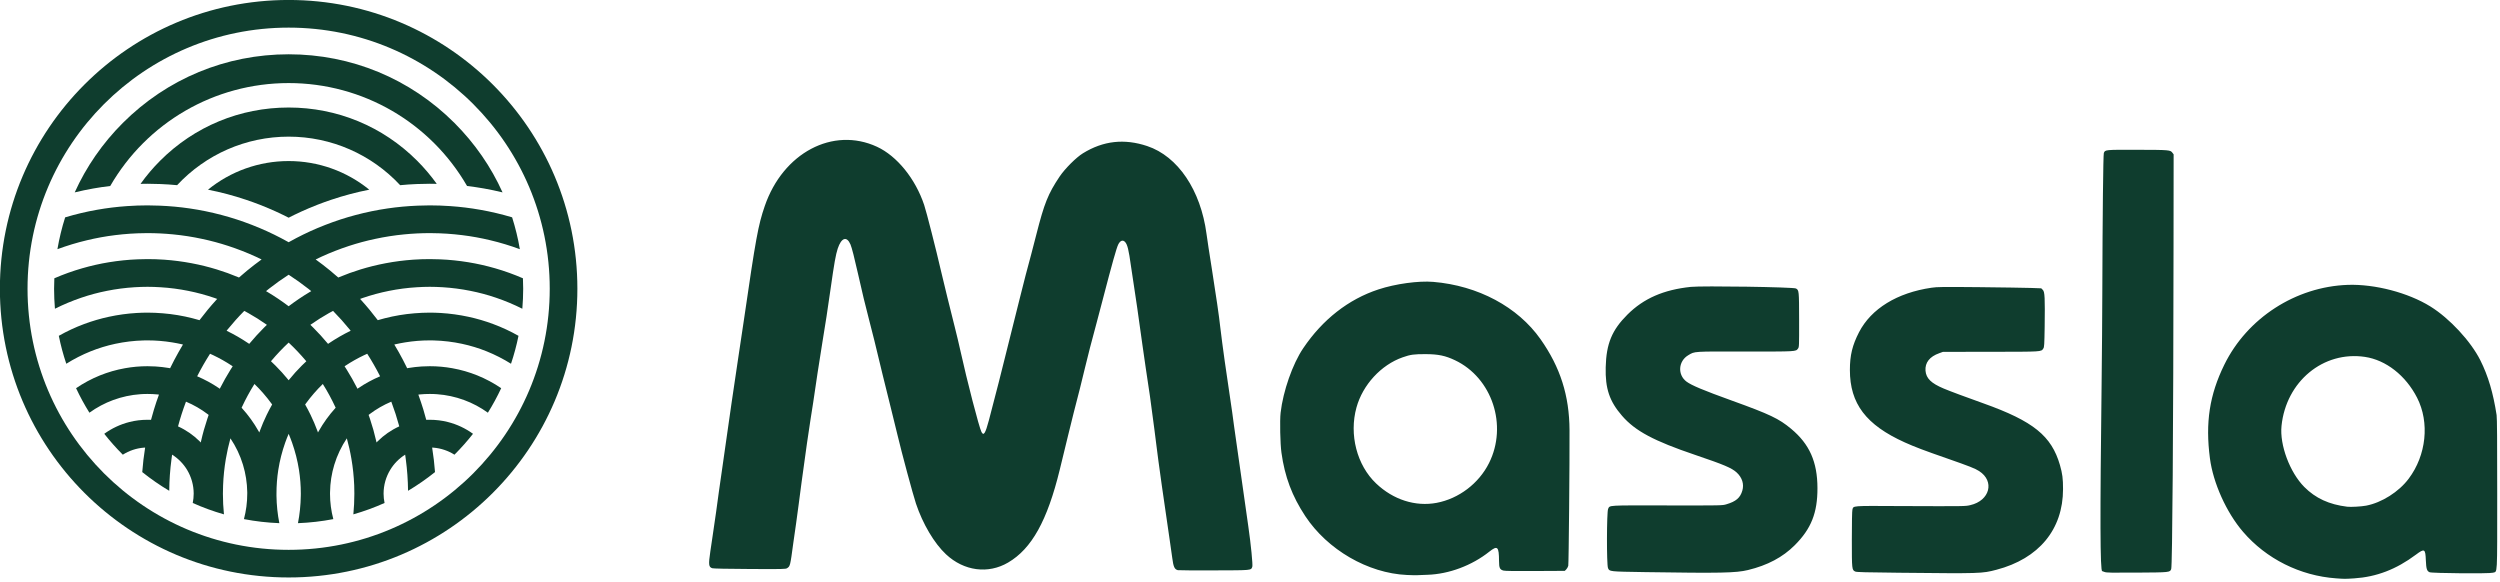
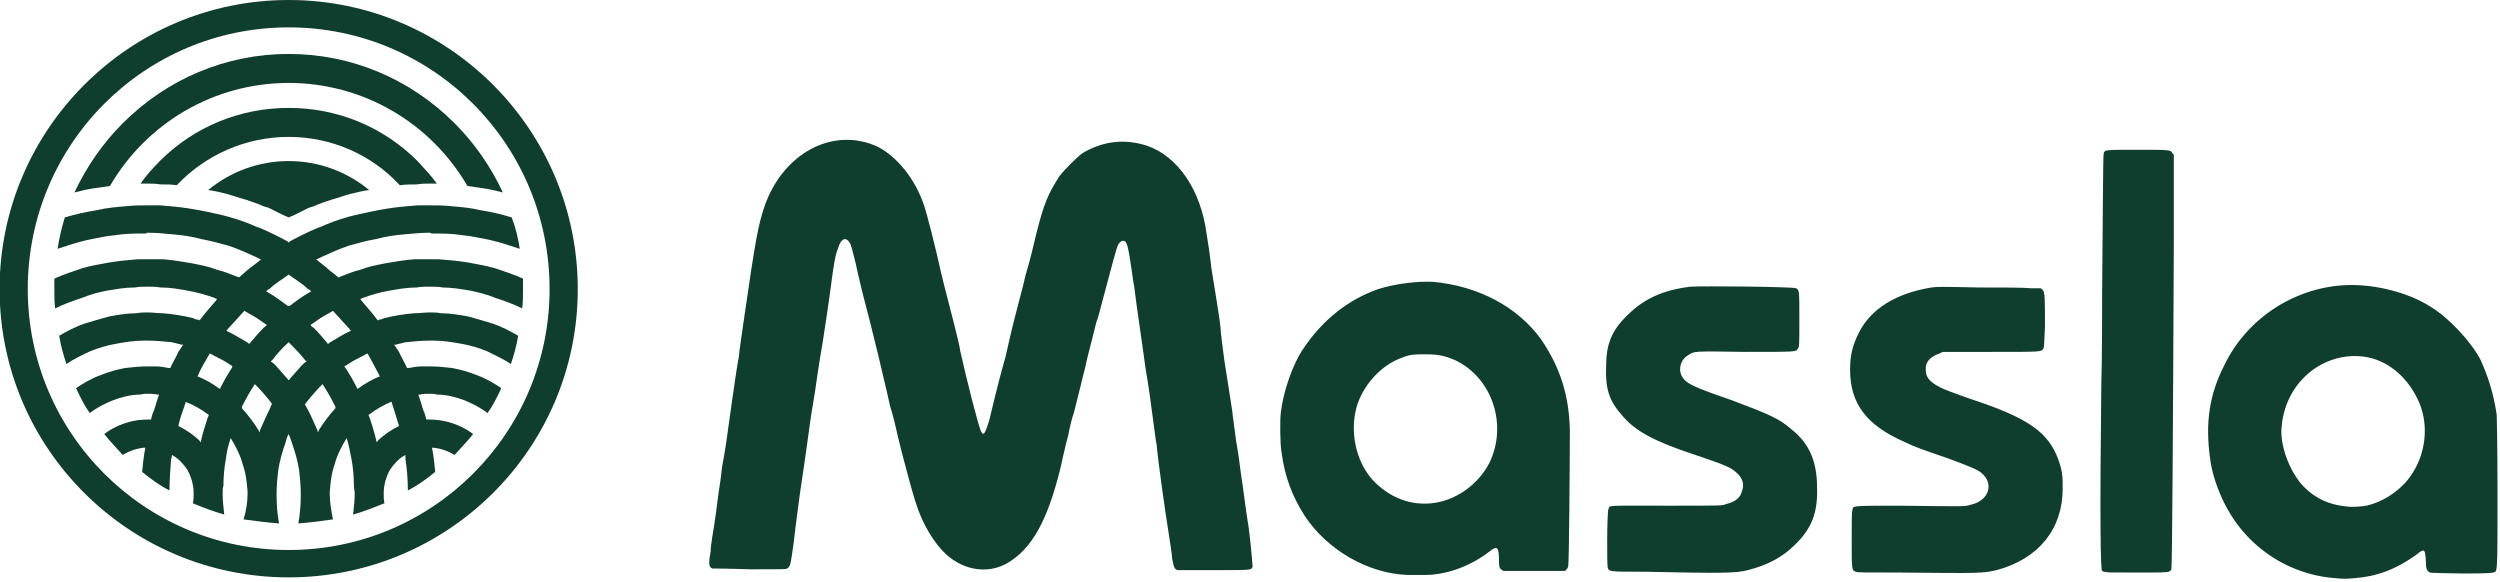
<svg xmlns="http://www.w3.org/2000/svg" viewBox="150.960 408.000 310.440 72.240" width="1242" height="289">
-   <path fill-rule="nonzero" fill="#0F3D2E" d="M 164.641 431.098 C 169.18 423.238 177.559 418.316 186.797 418.316 C 196.031 418.316 204.41 423.238 208.953 431.098 C 209.66 431.18 210.363 431.285 211.055 431.406 C 211.82 431.543 212.59 431.703 213.359 431.891 C 211.93 428.723 209.922 425.805 207.391 423.273 C 201.891 417.77 194.574 414.742 186.797 414.742 C 179.016 414.742 171.703 417.77 166.199 423.273 C 163.668 425.805 161.66 428.723 160.23 431.891 C 161 431.703 161.77 431.543 162.539 431.406 C 163.23 431.285 163.93 431.18 164.641 431.098 " />
-   <path fill-rule="nonzero" fill="#0F3D2E" d="M 170.883 430.855 C 171.574 430.883 172.262 430.93 172.945 430.996 C 176.504 427.176 181.484 424.969 186.797 424.969 C 192.105 424.969 197.086 427.176 200.645 430.996 C 201.328 430.93 202.02 430.883 202.707 430.855 C 203.289 430.832 203.816 430.82 204.32 430.82 C 204.605 430.82 204.895 430.824 205.188 430.832 C 204.457 429.812 203.645 428.852 202.75 427.957 C 198.488 423.695 192.824 421.352 186.797 421.352 C 180.77 421.352 175.102 423.695 170.84 427.957 C 169.945 428.852 169.133 429.812 168.406 430.832 C 168.695 430.824 168.984 430.82 169.273 430.82 C 169.773 430.82 170.301 430.832 170.883 430.855 " />
-   <path fill-rule="nonzero" fill="#0F3D2E" d="M 176.781 431.555 C 177.578 431.711 178.371 431.895 179.156 432.102 C 179.949 432.312 180.738 432.551 181.516 432.812 C 182.086 433.004 182.648 433.207 183.207 433.422 C 183.594 433.574 183.938 433.715 184.254 433.848 C 184.867 434.105 185.477 434.383 186.086 434.68 C 186.324 434.797 186.559 434.914 186.797 435.035 C 187.031 434.914 187.27 434.797 187.504 434.68 C 188.113 434.387 188.723 434.105 189.336 433.848 C 189.652 433.715 189.996 433.574 190.387 433.422 C 190.941 433.207 191.504 433.004 192.074 432.812 C 192.855 432.551 193.641 432.312 194.434 432.102 C 195.219 431.895 196.012 431.711 196.809 431.555 C 194 429.27 190.484 428 186.797 428 C 183.109 428 179.59 429.27 176.781 431.555 " />
-   <path fill-rule="nonzero" fill="#0F3D2E" d="M 200.516 460.883 C 200.52 460.902 200.523 460.926 200.531 460.949 C 199.527 461.406 198.617 462.039 197.844 462.809 C 197.797 462.855 197.754 462.902 197.707 462.949 C 197.699 462.902 197.688 462.855 197.68 462.809 C 197.465 461.859 197.203 460.926 196.895 460.008 C 196.84 459.848 196.785 459.688 196.727 459.527 C 196.77 459.496 196.812 459.461 196.855 459.426 C 197.676 458.805 198.582 458.285 199.543 457.879 C 199.551 457.906 199.562 457.93 199.57 457.953 C 199.93 458.91 200.246 459.887 200.516 460.883 M 195.34 456.277 C 195.328 456.25 195.312 456.219 195.301 456.191 C 194.91 455.418 194.48 454.66 194.02 453.922 C 193.93 453.777 193.836 453.633 193.742 453.488 C 193.781 453.461 193.82 453.438 193.855 453.41 C 194.594 452.922 195.371 452.484 196.176 452.102 C 196.301 452.043 196.43 451.984 196.555 451.93 C 197.121 452.816 197.645 453.73 198.125 454.672 C 198.133 454.691 198.145 454.711 198.152 454.73 C 197.207 455.133 196.305 455.621 195.465 456.191 C 195.422 456.219 195.383 456.25 195.34 456.277 M 192.582 458.695 C 191.801 459.559 191.117 460.508 190.539 461.527 C 190.504 461.586 190.469 461.648 190.438 461.707 C 190.418 461.648 190.395 461.586 190.375 461.527 C 190.121 460.84 189.836 460.168 189.516 459.512 C 189.309 459.078 189.082 458.652 188.844 458.234 C 188.875 458.191 188.906 458.148 188.938 458.105 C 189.57 457.238 190.273 456.43 191.039 455.684 C 191.609 456.59 192.125 457.539 192.582 458.52 C 192.594 458.551 192.609 458.582 192.625 458.613 C 192.629 458.621 192.633 458.629 192.637 458.637 C 192.617 458.656 192.602 458.676 192.582 458.695 M 186.879 455.121 C 186.852 455.156 186.824 455.188 186.797 455.223 C 186.77 455.188 186.742 455.156 186.715 455.121 C 186.23 454.527 185.715 453.957 185.168 453.41 C 184.98 453.223 184.793 453.043 184.602 452.863 C 184.609 452.852 184.617 452.84 184.629 452.828 C 184.645 452.812 184.656 452.797 184.672 452.777 C 185.336 451.992 186.043 451.246 186.797 450.543 C 187.547 451.246 188.254 451.992 188.918 452.777 C 188.934 452.797 188.949 452.812 188.961 452.828 C 188.973 452.84 188.98 452.852 188.992 452.863 C 188.801 453.043 188.609 453.223 188.422 453.41 C 187.875 453.957 187.359 454.527 186.879 455.121 M 184.074 459.512 C 183.754 460.168 183.469 460.84 183.215 461.527 C 183.195 461.586 183.176 461.648 183.152 461.707 C 183.121 461.648 183.086 461.586 183.051 461.527 C 182.477 460.508 181.789 459.559 181.008 458.695 C 180.992 458.676 180.973 458.656 180.953 458.637 C 180.957 458.629 180.961 458.621 180.965 458.613 C 180.98 458.582 180.996 458.551 181.008 458.52 C 181.465 457.539 181.98 456.59 182.551 455.684 C 183.32 456.43 184.023 457.238 184.656 458.105 C 184.688 458.148 184.715 458.191 184.746 458.234 C 184.508 458.652 184.285 459.078 184.074 459.512 M 179.57 453.922 C 179.109 454.66 178.684 455.418 178.289 456.191 C 178.277 456.219 178.266 456.25 178.25 456.277 C 178.207 456.25 178.168 456.219 178.125 456.191 C 177.285 455.621 176.383 455.133 175.438 454.73 C 175.445 454.711 175.457 454.691 175.465 454.672 C 175.945 453.73 176.469 452.816 177.035 451.93 C 177.164 451.984 177.289 452.043 177.414 452.102 C 178.219 452.484 178.996 452.922 179.734 453.41 C 179.773 453.438 179.812 453.461 179.848 453.488 C 179.754 453.633 179.66 453.777 179.57 453.922 M 176.699 460.008 C 176.391 460.926 176.125 461.859 175.914 462.809 C 175.902 462.855 175.895 462.902 175.883 462.949 C 175.836 462.902 175.793 462.855 175.75 462.809 C 174.977 462.039 174.066 461.406 173.059 460.949 C 173.066 460.926 173.07 460.902 173.078 460.883 C 173.344 459.887 173.66 458.91 174.02 457.953 C 174.027 457.93 174.039 457.906 174.047 457.879 C 175.012 458.285 175.914 458.805 176.734 459.426 C 176.777 459.461 176.82 459.496 176.863 459.527 C 176.809 459.688 176.75 459.848 176.699 460.008 M 179.137 449.016 C 179.156 448.992 179.172 448.965 179.191 448.945 C 179.852 448.133 180.551 447.352 181.285 446.609 C 181.457 446.699 181.633 446.793 181.805 446.891 C 182.562 447.316 183.293 447.777 184 448.273 C 184.031 448.297 184.062 448.32 184.094 448.34 C 183.969 448.461 183.844 448.582 183.719 448.707 C 183.719 448.707 183.719 448.711 183.715 448.711 C 183.098 449.328 182.516 449.969 181.961 450.633 C 181.941 450.656 181.922 450.68 181.902 450.703 C 181.867 450.68 181.832 450.656 181.797 450.633 C 180.941 450.055 180.047 449.539 179.125 449.09 C 179.113 449.086 179.102 449.078 179.09 449.074 C 179.105 449.051 179.121 449.035 179.137 449.016 M 184.059 444.098 C 184.156 444.02 184.254 443.938 184.352 443.859 C 185.141 443.242 185.953 442.66 186.797 442.117 C 187.637 442.66 188.453 443.242 189.238 443.859 C 189.336 443.938 189.434 444.02 189.535 444.098 C 189.559 444.117 189.578 444.137 189.602 444.156 C 189.527 444.199 189.453 444.242 189.379 444.285 C 188.52 444.801 187.684 445.363 186.879 445.969 C 186.852 445.988 186.824 446.012 186.797 446.031 C 186.77 446.012 186.742 445.988 186.715 445.969 C 185.906 445.363 185.07 444.801 184.211 444.285 C 184.141 444.242 184.062 444.199 183.988 444.156 C 184.012 444.137 184.035 444.117 184.059 444.098 M 191.785 446.891 C 191.957 446.793 192.133 446.699 192.309 446.609 C 193.039 447.352 193.738 448.133 194.398 448.945 C 194.418 448.965 194.438 448.992 194.453 449.016 C 194.469 449.035 194.484 449.051 194.5 449.074 C 194.488 449.078 194.477 449.086 194.465 449.09 C 193.543 449.539 192.652 450.055 191.793 450.633 C 191.758 450.656 191.727 450.68 191.691 450.703 C 191.668 450.68 191.648 450.656 191.629 450.633 C 191.074 449.969 190.492 449.328 189.875 448.711 C 189.875 448.711 189.871 448.707 189.871 448.707 C 189.746 448.582 189.621 448.461 189.496 448.34 C 189.527 448.32 189.559 448.297 189.59 448.273 C 190.297 447.777 191.031 447.316 191.785 446.891 M 209.102 447.336 C 207.984 447.094 206.844 446.938 205.688 446.867 C 205.234 446.84 204.777 446.824 204.32 446.824 C 203.684 446.824 203.051 446.855 202.426 446.906 C 201.168 447.008 199.934 447.215 198.73 447.523 C 198.484 447.586 198.242 447.652 198 447.723 C 197.957 447.734 197.914 447.75 197.867 447.762 C 197.859 447.75 197.848 447.734 197.836 447.723 C 197.195 446.875 196.516 446.051 195.793 445.258 C 195.754 445.211 195.711 445.168 195.668 445.121 C 195.707 445.105 195.75 445.09 195.789 445.078 C 195.855 445.051 195.922 445.027 195.992 445.004 C 197.051 444.641 198.145 444.344 199.258 444.121 C 200.383 443.895 201.531 443.742 202.703 443.672 C 203.238 443.637 203.777 443.617 204.32 443.617 C 204.852 443.617 205.383 443.637 205.91 443.668 C 207.082 443.742 208.23 443.891 209.355 444.117 C 210.441 444.332 211.508 444.617 212.539 444.969 C 213.668 445.352 214.762 445.812 215.816 446.34 C 215.883 445.523 215.922 444.699 215.922 443.867 C 215.922 443.43 215.91 442.992 215.891 442.559 C 214.766 442.07 213.613 441.656 212.434 441.316 C 211.344 441.004 210.234 440.75 209.109 440.566 C 207.938 440.375 206.746 440.25 205.543 440.203 C 205.137 440.188 204.73 440.176 204.32 440.176 C 203.633 440.176 202.949 440.199 202.273 440.246 C 201.109 440.328 199.961 440.477 198.832 440.691 C 197.777 440.891 196.738 441.148 195.715 441.461 C 194.82 441.738 193.938 442.055 193.07 442.418 C 193.035 442.434 192.996 442.449 192.961 442.465 C 192.941 442.449 192.926 442.434 192.906 442.418 C 192.594 442.141 192.273 441.867 191.949 441.602 C 191.363 441.121 190.766 440.66 190.152 440.219 C 190.184 440.203 190.215 440.188 190.25 440.172 C 190.469 440.066 190.688 439.961 190.91 439.859 C 192.008 439.359 193.141 438.918 194.297 438.539 C 195.359 438.191 196.445 437.898 197.555 437.664 C 198.734 437.41 199.934 437.223 201.156 437.105 C 202.195 437.004 203.25 436.949 204.32 436.949 C 204.41 436.949 204.496 436.953 204.586 436.953 C 205.855 436.961 207.105 437.047 208.332 437.199 C 209.52 437.344 210.688 437.559 211.828 437.832 C 213.086 438.129 214.312 438.504 215.508 438.945 C 215.281 437.602 214.957 436.281 214.547 434.988 C 213.246 434.602 211.926 434.285 210.586 434.051 C 209.355 433.832 208.105 433.68 206.852 433.594 C 206.012 433.535 205.168 433.504 204.32 433.504 C 203.816 433.504 203.316 433.52 202.816 433.539 C 201.566 433.59 200.324 433.703 199.098 433.883 C 197.754 434.078 196.43 434.352 195.121 434.699 C 193.848 435.035 192.594 435.445 191.359 435.926 C 191.031 436.051 190.707 436.184 190.383 436.32 C 189.18 436.828 188.008 437.402 186.879 438.035 C 186.852 438.051 186.824 438.066 186.797 438.082 C 186.77 438.066 186.742 438.051 186.715 438.035 C 185.582 437.402 184.41 436.828 183.207 436.32 C 182.883 436.184 182.559 436.051 182.234 435.926 C 180.996 435.445 179.742 435.035 178.469 434.699 C 177.16 434.352 175.836 434.078 174.492 433.883 C 173.266 433.703 172.023 433.59 170.773 433.539 C 170.273 433.52 169.773 433.504 169.273 433.504 C 168.422 433.504 167.582 433.535 166.742 433.594 C 165.484 433.68 164.238 433.832 163.004 434.051 C 161.668 434.285 160.344 434.602 159.043 434.992 C 158.633 436.281 158.312 437.602 158.082 438.945 C 159.277 438.504 160.504 438.129 161.762 437.832 C 162.906 437.559 164.07 437.344 165.258 437.199 C 166.484 437.047 167.734 436.961 169.004 436.953 C 169.094 436.953 169.184 436.949 169.273 436.949 C 170.34 436.949 171.395 437.004 172.438 437.105 C 173.656 437.223 174.859 437.41 176.035 437.664 C 177.145 437.898 178.23 438.191 179.293 438.539 C 180.453 438.918 181.582 439.359 182.68 439.859 C 182.902 439.961 183.121 440.066 183.34 440.172 C 183.375 440.188 183.406 440.203 183.438 440.219 C 182.824 440.66 182.227 441.121 181.641 441.602 C 181.316 441.867 181 442.141 180.684 442.418 C 180.664 442.434 180.648 442.449 180.629 442.465 C 180.594 442.449 180.559 442.434 180.52 442.418 C 179.656 442.055 178.773 441.738 177.875 441.461 C 176.855 441.148 175.816 440.891 174.758 440.691 C 173.629 440.477 172.48 440.328 171.32 440.246 C 170.641 440.199 169.957 440.176 169.273 440.176 C 168.863 440.176 168.453 440.188 168.047 440.203 C 166.844 440.25 165.656 440.375 164.484 440.566 C 163.355 440.75 162.246 441.004 161.16 441.316 C 159.98 441.656 158.824 442.07 157.699 442.559 C 157.68 442.992 157.668 443.43 157.668 443.867 C 157.668 444.699 157.707 445.523 157.773 446.34 C 158.828 445.812 159.922 445.352 161.051 444.969 C 162.082 444.617 163.148 444.332 164.238 444.117 C 165.359 443.891 166.512 443.742 167.684 443.668 C 168.207 443.637 168.738 443.617 169.273 443.617 C 169.816 443.617 170.355 443.637 170.891 443.672 C 172.059 443.742 173.207 443.895 174.332 444.121 C 175.449 444.344 176.539 444.641 177.598 445.004 C 177.668 445.027 177.734 445.051 177.801 445.078 C 177.844 445.09 177.883 445.105 177.922 445.121 C 177.883 445.168 177.84 445.211 177.797 445.258 C 177.074 446.051 176.395 446.875 175.754 447.723 C 175.742 447.734 175.734 447.75 175.723 447.762 C 175.68 447.75 175.633 447.734 175.59 447.723 C 175.348 447.652 175.105 447.586 174.859 447.523 C 173.656 447.215 172.422 447.008 171.168 446.906 C 170.539 446.855 169.91 446.824 169.273 446.824 C 168.812 446.824 168.359 446.84 167.906 446.867 C 166.746 446.938 165.605 447.094 164.488 447.336 C 163.434 447.562 162.398 447.867 161.391 448.242 C 160.309 448.645 159.262 449.133 158.254 449.703 C 158.492 450.879 158.801 452.039 159.184 453.172 C 160.137 452.574 161.148 452.055 162.207 451.629 C 163.188 451.234 164.211 450.922 165.266 450.695 C 166.398 450.453 167.57 450.309 168.766 450.277 C 168.934 450.273 169.102 450.27 169.273 450.27 C 170.309 450.27 171.328 450.355 172.32 450.516 C 172.727 450.582 173.133 450.66 173.531 450.75 C 173.578 450.762 173.625 450.773 173.672 450.785 C 173.48 451.102 173.297 451.422 173.117 451.742 C 172.754 452.383 172.414 453.035 172.09 453.699 C 172.086 453.711 172.082 453.719 172.078 453.73 C 172.027 453.719 171.977 453.711 171.926 453.699 C 171.383 453.609 170.828 453.543 170.27 453.508 C 169.938 453.488 169.605 453.477 169.273 453.477 C 168.316 453.477 167.379 453.562 166.469 453.727 C 165.391 453.918 164.352 454.223 163.359 454.621 C 162.312 455.047 161.32 455.578 160.398 456.207 C 160.887 457.25 161.441 458.27 162.055 459.25 C 162.961 458.598 163.957 458.062 165.02 457.672 C 166.082 457.285 167.211 457.035 168.383 456.953 C 168.676 456.93 168.973 456.922 169.273 456.922 C 169.699 456.922 170.117 456.941 170.531 456.984 C 170.586 456.988 170.637 456.996 170.691 457.004 C 170.465 457.617 170.258 458.234 170.07 458.855 C 169.938 459.281 169.82 459.703 169.707 460.133 C 169.707 460.133 169.703 460.137 169.703 460.137 C 169.652 460.137 169.598 460.133 169.543 460.133 C 169.453 460.129 169.363 460.129 169.273 460.129 C 168.496 460.129 167.742 460.223 167.023 460.406 C 165.883 460.695 164.824 461.199 163.898 461.871 C 164.609 462.773 165.375 463.637 166.199 464.461 L 166.203 464.465 C 166.969 463.98 167.855 463.668 168.809 463.59 C 168.863 463.586 168.918 463.586 168.977 463.582 C 168.977 463.586 168.973 463.59 168.973 463.59 C 168.812 464.594 168.691 465.605 168.617 466.625 C 169.684 467.48 170.805 468.258 171.969 468.949 C 171.98 467.621 172.074 466.316 172.246 465.031 C 172.27 464.84 172.297 464.648 172.324 464.457 C 173.082 464.938 173.719 465.582 174.184 466.348 C 174.703 467.211 175.004 468.223 175.004 469.305 C 175.004 469.703 174.961 470.086 174.887 470.461 C 176.141 471.023 177.434 471.496 178.762 471.875 C 178.676 471.027 178.633 470.172 178.633 469.305 C 178.633 468.957 178.641 468.613 178.656 468.27 C 178.699 467.156 178.816 466.066 178.996 464.996 C 179.145 464.125 179.336 463.273 179.566 462.434 C 180.238 463.434 180.77 464.535 181.125 465.715 C 181.453 466.793 181.637 467.938 181.656 469.117 C 181.656 469.18 181.656 469.242 181.656 469.305 C 181.656 470.398 181.512 471.457 181.246 472.465 C 182.684 472.742 184.152 472.91 185.641 472.969 C 185.422 471.863 185.301 470.73 185.285 469.566 C 185.285 469.48 185.285 469.395 185.285 469.305 C 185.285 468.305 185.359 467.324 185.508 466.367 C 185.691 465.195 185.984 464.055 186.371 462.961 C 186.5 462.594 186.645 462.23 186.797 461.875 C 186.945 462.23 187.09 462.594 187.219 462.961 C 187.605 464.055 187.898 465.195 188.082 466.367 C 188.23 467.324 188.309 468.305 188.309 469.305 C 188.309 469.395 188.305 469.48 188.305 469.566 C 188.289 470.73 188.168 471.863 187.953 472.969 C 189.441 472.91 190.906 472.742 192.344 472.465 C 192.078 471.457 191.934 470.398 191.934 469.305 C 191.934 469.242 191.938 469.18 191.938 469.117 C 191.953 467.938 192.137 466.793 192.465 465.715 C 192.824 464.535 193.352 463.434 194.023 462.434 C 194.254 463.273 194.449 464.125 194.594 464.996 C 194.777 466.066 194.891 467.156 194.938 468.27 C 194.949 468.613 194.957 468.957 194.957 469.305 C 194.957 470.172 194.914 471.027 194.832 471.875 C 196.156 471.496 197.449 471.023 198.707 470.461 C 198.629 470.086 198.586 469.703 198.586 469.305 C 198.586 468.223 198.887 467.211 199.41 466.348 C 199.871 465.582 200.508 464.938 201.266 464.457 C 201.293 464.648 201.32 464.84 201.344 465.031 C 201.516 466.316 201.609 467.621 201.625 468.949 C 202.785 468.258 203.906 467.48 204.973 466.625 C 204.898 465.605 204.777 464.594 204.617 463.59 C 204.617 463.59 204.617 463.586 204.617 463.582 C 204.672 463.586 204.727 463.586 204.781 463.59 C 205.734 463.668 206.621 463.98 207.387 464.465 L 207.391 464.461 C 208.215 463.637 208.98 462.773 209.691 461.871 C 208.766 461.199 207.707 460.695 206.566 460.406 C 205.848 460.223 205.094 460.129 204.32 460.129 C 204.23 460.129 204.141 460.129 204.047 460.133 C 203.996 460.133 203.941 460.137 203.887 460.137 C 203.887 460.137 203.887 460.133 203.883 460.133 C 203.773 459.703 203.652 459.281 203.523 458.855 C 203.332 458.234 203.125 457.617 202.902 457.004 C 202.953 456.996 203.004 456.988 203.059 456.984 C 203.473 456.941 203.895 456.922 204.32 456.922 C 204.617 456.922 204.914 456.93 205.207 456.953 C 206.379 457.035 207.508 457.285 208.57 457.672 C 209.637 458.062 210.633 458.598 211.539 459.25 C 212.152 458.27 212.703 457.25 213.191 456.207 C 212.27 455.578 211.277 455.047 210.23 454.621 C 209.238 454.223 208.199 453.918 207.121 453.727 C 206.211 453.562 205.273 453.477 204.32 453.477 C 203.984 453.477 203.652 453.488 203.324 453.508 C 202.762 453.543 202.207 453.609 201.664 453.699 C 201.613 453.711 201.562 453.719 201.512 453.73 C 201.508 453.719 201.504 453.711 201.5 453.699 C 201.18 453.035 200.836 452.383 200.477 451.742 C 200.293 451.422 200.109 451.102 199.918 450.785 C 199.965 450.773 200.012 450.762 200.062 450.75 C 200.461 450.66 200.863 450.582 201.27 450.516 C 202.262 450.355 203.281 450.27 204.32 450.27 C 204.488 450.27 204.656 450.273 204.824 450.277 C 206.023 450.309 207.191 450.453 208.324 450.695 C 209.379 450.922 210.402 451.234 211.383 451.629 C 212.441 452.055 213.453 452.574 214.41 453.172 C 214.789 452.039 215.102 450.879 215.34 449.703 C 214.332 449.133 213.281 448.645 212.199 448.242 C 211.195 447.867 210.16 447.562 209.102 447.336 " />
-   <path fill-rule="nonzero" fill="#0F3D2E" d="M 186.797 476.281 C 168.887 476.281 154.371 461.762 154.371 443.855 C 154.371 425.945 168.887 411.43 186.797 411.43 C 204.703 411.43 219.219 425.945 219.219 443.855 C 219.219 461.762 204.703 476.281 186.797 476.281 M 186.797 407.996 C 166.992 407.996 150.938 424.051 150.938 443.855 C 150.938 463.656 166.992 479.711 186.797 479.711 C 206.598 479.711 222.652 463.656 222.652 443.855 C 222.652 424.051 206.598 407.996 186.797 407.996 " />
-   <path fill-rule="nonzero" fill="#0F3D2E" d="M 329.359 470.445 C 332.117 469.922 334.594 468.039 335.859 465.512 C 338.207 460.832 336.25 454.922 331.633 452.734 C 330.441 452.168 329.555 451.984 328.016 451.977 C 326.566 451.969 326.102 452.031 325.141 452.371 C 322.461 453.309 320.18 455.785 319.402 458.602 C 318.469 461.969 319.453 465.773 321.844 468.039 C 323.969 470.062 326.727 470.941 329.359 470.445 M 444.785 470.793 C 446.719 470.422 448.844 469.082 450.066 467.449 C 452.262 464.535 452.688 460.469 451.113 457.391 C 449.699 454.625 447.25 452.711 444.637 452.32 C 439.465 451.551 434.844 455.371 434.277 460.883 C 434.031 463.242 435.301 466.656 437.105 468.473 C 438.5 469.875 440.188 470.652 442.438 470.926 C 442.883 470.98 444.195 470.906 444.785 470.793 M 297.219 478.805 C 296.809 478.703 296.668 478.395 296.527 477.297 C 296.465 476.805 296.324 475.793 296.207 475.047 C 295.637 471.273 294.723 464.758 294.555 463.285 C 294.516 462.922 294.402 462.035 294.305 461.312 C 293.824 457.621 293.684 456.617 293.234 453.703 C 293.121 452.938 292.934 451.648 292.82 450.828 C 292.242 446.66 292.031 445.176 291.777 443.562 C 291.629 442.59 291.457 441.457 291.398 441.039 C 291.121 439.02 290.957 438.359 290.664 438.047 C 290.387 437.75 290.066 437.871 289.82 438.355 C 289.598 438.805 289.066 440.695 287.906 445.152 C 287.605 446.316 287.266 447.605 287.148 448.027 C 286.586 450.086 285.941 452.578 285.691 453.664 C 285.422 454.828 284.773 457.402 284.273 459.309 C 284.141 459.801 283.836 461.047 283.59 462.074 C 283.34 463.102 282.875 465.016 282.555 466.328 C 281.008 472.66 279.074 476.137 276.148 477.855 C 273.668 479.316 270.652 478.918 268.426 476.832 C 266.973 475.477 265.543 473.062 264.699 470.539 C 264.328 469.422 262.906 464.145 262.41 462.039 C 262.164 460.992 261.773 459.402 261.543 458.512 C 261.312 457.617 260.871 455.84 260.566 454.566 C 259.652 450.734 259.289 449.281 258.859 447.645 C 258.453 446.113 257.996 444.211 257.496 441.973 C 257.086 440.137 256.723 438.707 256.566 438.355 C 256.105 437.285 255.434 437.504 254.98 438.879 C 254.738 439.613 254.543 440.711 254.105 443.805 C 253.672 446.816 253.508 447.922 253.066 450.586 C 252.859 451.84 252.598 453.516 252.48 454.309 C 251.953 457.891 251.832 458.707 251.609 460.066 C 251.48 460.863 251.281 462.207 251.164 463.043 C 250.551 467.441 250.344 468.969 250.121 470.727 C 250.047 471.332 249.906 472.363 249.812 473.008 C 249.715 473.652 249.559 474.762 249.461 475.465 C 249.082 478.285 249.078 478.309 248.691 478.562 C 248.516 478.672 248.207 478.684 244.074 478.66 C 241.258 478.648 239.555 478.609 239.41 478.566 C 238.953 478.422 238.918 478.133 239.164 476.469 C 239.223 476.086 239.34 475.277 239.43 474.672 C 239.773 472.383 240.02 470.613 240.223 469.066 C 240.297 468.492 240.484 467.168 240.645 466.121 C 240.797 465.074 240.984 463.766 241.059 463.215 C 241.254 461.758 242.32 454.426 242.652 452.281 C 242.809 451.273 243.102 449.297 243.309 447.891 C 244.82 437.52 245.102 435.977 245.918 433.598 C 248.184 426.984 254.387 423.699 259.852 426.223 C 262.34 427.371 264.629 430.195 265.719 433.461 C 266 434.289 267.188 438.957 267.844 441.797 C 268.137 443.066 268.977 446.488 269.5 448.543 C 269.73 449.438 270.059 450.824 270.234 451.625 C 271.023 455.215 272.539 461.078 272.832 461.641 C 273.105 462.176 273.32 461.832 273.758 460.18 C 274.848 456.012 275.238 454.488 275.754 452.387 C 276.078 451.051 276.516 449.309 276.723 448.512 C 276.93 447.711 277.32 446.152 277.59 445.047 C 277.863 443.949 278.188 442.652 278.316 442.18 C 278.859 440.176 279.203 438.859 279.637 437.16 C 280.641 433.219 281.102 432.074 282.535 429.93 C 283.191 428.953 284.59 427.551 285.434 427.035 C 287.957 425.48 290.562 425.188 293.41 426.137 C 297.227 427.406 300.062 431.613 300.781 437.055 C 300.863 437.676 301.156 439.617 301.441 441.383 C 301.934 444.488 302.375 447.516 302.473 448.512 C 302.535 449.098 302.91 451.965 303.039 452.836 C 303.328 454.797 303.664 457.105 303.965 459.168 C 304.043 459.703 304.152 460.496 304.203 460.93 C 304.258 461.371 304.434 462.582 304.586 463.629 C 304.852 465.434 304.918 465.895 305.277 468.477 C 305.469 469.879 305.719 471.637 305.969 473.355 C 306.293 475.598 306.547 478.168 306.465 478.387 C 306.289 478.836 306.465 478.82 301.684 478.832 C 299.301 478.84 297.293 478.828 297.219 478.805 M 412.305 479.031 C 412.148 478.977 412.016 478.926 412.008 478.926 C 411.75 478.91 411.73 472.383 411.934 455.742 C 411.977 452.184 412.016 447.031 412.023 444.289 C 412.051 434.871 412.133 427.207 412.211 427.004 C 412.371 426.59 412.344 426.59 416.398 426.602 C 420.379 426.613 420.473 426.621 420.734 426.977 L 420.879 427.168 L 420.867 438.465 C 420.844 461.559 420.719 478.293 420.578 478.668 C 420.418 479.082 420.41 479.082 416.316 479.109 C 413.102 479.133 412.539 479.121 412.305 479.031 M 355.281 479.047 C 350.75 478.977 350.82 478.984 350.637 478.539 C 350.457 478.113 350.473 471.566 350.652 471.195 C 350.879 470.727 350.434 470.754 357.977 470.766 C 364.805 470.777 364.832 470.777 365.336 470.625 C 366.527 470.277 367.062 469.82 367.32 468.922 C 367.555 468.121 367.297 467.301 366.617 466.676 C 365.984 466.105 365.074 465.719 361.473 464.496 C 356.32 462.75 354.035 461.531 352.391 459.645 C 350.82 457.84 350.285 456.25 350.352 453.605 C 350.422 450.684 351.125 448.984 353.059 447.059 C 355.066 445.062 357.543 443.977 360.93 443.625 C 362.336 443.477 373.672 443.648 373.977 443.824 C 374.359 444.039 374.363 444.074 374.371 447.727 C 374.375 451.039 374.375 451.098 374.23 451.289 C 373.957 451.664 374.082 451.66 367.699 451.652 C 361.141 451.645 361.43 451.621 360.621 452.102 C 359.363 452.836 359.246 454.535 360.387 455.391 C 361.016 455.855 362.461 456.465 366.004 457.742 C 370.754 459.457 371.852 459.98 373.379 461.25 C 375.66 463.148 376.641 465.352 376.648 468.613 C 376.656 471.691 375.867 473.668 373.828 475.707 C 372.336 477.199 370.445 478.203 368.02 478.789 C 366.523 479.152 364.605 479.191 355.281 479.047 M 386.785 479.125 C 382.684 479.086 381.5 479.051 381.352 478.98 C 380.922 478.777 380.918 478.762 380.918 474.98 C 380.918 472.879 380.945 471.457 380.988 471.301 C 381.133 470.789 380.766 470.812 386.891 470.844 C 395.168 470.875 394.988 470.875 395.625 470.73 C 398.062 470.172 398.688 467.754 396.719 466.496 C 396.223 466.176 395.547 465.91 392.789 464.945 C 389.891 463.938 388.734 463.5 387.496 462.941 C 382.676 460.766 380.676 458.129 380.676 453.941 C 380.676 452.117 380.98 450.875 381.812 449.254 C 383.324 446.332 386.547 444.352 390.816 443.73 C 391.531 443.625 392.125 443.617 396.73 443.66 C 399.547 443.691 402.434 443.734 403.148 443.758 L 404.441 443.805 L 404.633 444 C 404.879 444.238 404.91 444.965 404.863 448.621 C 404.828 450.84 404.812 451.098 404.699 451.273 C 404.422 451.695 404.641 451.68 398.148 451.688 L 392.23 451.695 L 391.781 451.859 C 390.578 452.281 389.988 453.035 390.066 454.039 C 390.148 454.988 390.758 455.59 392.324 456.25 C 393.027 456.551 395.227 457.367 397.27 458.094 C 403.457 460.305 405.711 462.125 406.762 465.754 C 407.07 466.832 407.145 467.426 407.145 468.742 C 407.145 473.742 404.145 477.375 398.875 478.754 C 397.062 479.227 396.988 479.23 386.785 479.125 M 325.66 479.402 C 320.828 479.184 315.801 476.27 313.039 472.086 C 311.402 469.602 310.496 467.195 310.086 464.219 C 309.93 463.125 309.871 460.219 309.98 459.262 C 310.289 456.57 311.469 453.195 312.785 451.25 C 315.195 447.672 318.414 445.16 322.129 443.941 C 324.25 443.242 327.102 442.852 328.934 443.004 C 334.5 443.469 339.434 446.109 342.262 450.125 C 344.719 453.617 345.836 457.125 345.859 461.418 C 345.879 465.27 345.762 478.023 345.703 478.262 C 345.664 478.41 345.551 478.609 345.453 478.711 L 345.273 478.891 L 341.59 478.91 C 339.105 478.926 337.824 478.91 337.652 478.855 C 337.199 478.727 337.109 478.535 337.105 477.652 C 337.098 475.871 336.918 475.699 335.902 476.504 C 333.738 478.227 330.887 479.293 328.223 479.379 C 327.688 479.398 327.098 479.422 326.906 479.43 C 326.715 479.438 326.152 479.426 325.66 479.402 M 441.047 479.82 C 436.582 479.5 432.379 477.398 429.5 474.043 C 427.434 471.641 425.785 467.977 425.387 464.922 C 424.805 460.477 425.332 457.043 427.176 453.285 C 430.02 447.492 436.035 443.602 442.512 443.375 C 445.875 443.266 449.992 444.34 452.766 446.059 C 455.145 447.535 457.781 450.375 458.969 452.746 C 459.941 454.684 460.562 456.793 460.988 459.547 C 461.043 459.922 461.066 462.691 461.062 469.371 C 461.059 479.855 461.109 478.922 460.531 479.121 C 460.145 479.254 452.953 479.195 452.656 479.059 C 452.324 478.902 452.246 478.645 452.199 477.57 C 452.145 476.137 452.039 476.078 450.961 476.883 C 448.527 478.703 446.066 479.645 443.297 479.824 C 442.105 479.898 442.133 479.898 441.047 479.82 " />
+   <path fill-rule="nonzero" fill="#0F3D2E" d="M 164.6 431.1 C 169.2 423.2 177.6 418.3 186.8 418.3 C 196 418.3 204.4 423.2 209 431.1 C 209.7 431.2 210.4 431.3 211.1 431.4 C 211.8 431.5 212.6 431.7 213.4 431.9 C 211.9 428.7 209.9 425.8 207.4 423.3 C 201.9 417.8 194.6 414.7 186.8 414.7 C 179 414.7 171.7 417.8 166.2 423.3 C 163.7 425.8 161.7 428.7 160.2 431.9 C 161 431.7 161.8 431.5 162.5 431.4 C 163.2 431.3 163.9 431.2 164.6 431.1 " />
+   <path fill-rule="nonzero" fill="#0F3D2E" d="M 170.9 430.9 C 171.6 430.9 172.3 430.9 172.9 431 C 176.5 427.2 181.5 425 186.8 425 C 192.1 425 197.1 427.2 200.6 431 C 201.3 430.9 202 430.9 202.7 430.9 C 203.3 430.8 203.8 430.8 204.3 430.8 C 204.6 430.8 204.9 430.8 205.2 430.8 C 204.5 429.8 203.6 428.9 202.8 428 C 198.5 423.7 192.8 421.4 186.8 421.4 C 180.8 421.4 175.1 423.7 170.8 428 C 169.9 428.9 169.1 429.8 168.4 430.8 C 168.7 430.8 169 430.8 169.3 430.8 C 169.8 430.8 170.3 430.8 170.9 430.9 " />
+   <path fill-rule="nonzero" fill="#0F3D2E" d="M 176.8 431.6 C 177.6 431.7 178.4 431.9 179.2 432.1 C 179.9 432.3 180.7 432.6 181.5 432.8 C 182.1 433 182.6 433.2 183.2 433.4 C 183.6 433.6 183.9 433.7 184.3 433.8 C 184.9 434.1 185.5 434.4 186.1 434.7 C 186.3 434.8 186.6 434.9 186.8 435 C 187 434.9 187.3 434.8 187.5 434.7 C 188.1 434.4 188.7 434.1 189.3 433.8 C 189.7 433.7 190 433.6 190.4 433.4 C 190.9 433.2 191.5 433 192.1 432.8 C 192.9 432.6 193.6 432.3 194.4 432.1 C 195.2 431.9 196 431.7 196.8 431.6 C 194 429.3 190.5 428 186.8 428 C 183.1 428 179.6 429.3 176.8 431.6 " />
+   <path fill-rule="nonzero" fill="#0F3D2E" d="M 200.5 460.9 C 200.5 460.9 200.5 460.9 200.5 460.9 C 199.5 461.4 198.6 462 197.8 462.8 C 197.8 462.9 197.8 462.9 197.7 462.9 C 197.7 462.9 197.7 462.9 197.7 462.8 C 197.5 461.9 197.2 460.9 196.9 460 C 196.8 459.8 196.8 459.7 196.7 459.5 C 196.8 459.5 196.8 459.5 196.9 459.4 C 197.7 458.8 198.6 458.3 199.5 457.9 C 199.6 457.9 199.6 457.9 199.6 458 C 199.9 458.9 200.2 459.9 200.5 460.9 M 195.3 456.3 C 195.3 456.3 195.3 456.2 195.3 456.2 C 194.9 455.4 194.5 454.7 194 453.9 C 193.9 453.8 193.8 453.6 193.7 453.5 C 193.8 453.5 193.8 453.4 193.9 453.4 C 194.6 452.9 195.4 452.5 196.2 452.1 C 196.3 452 196.4 452 196.6 451.9 C 197.1 452.8 197.6 453.7 198.1 454.7 C 198.1 454.7 198.1 454.7 198.2 454.7 C 197.2 455.1 196.3 455.6 195.5 456.2 C 195.4 456.2 195.4 456.3 195.3 456.3 M 192.6 458.7 C 191.8 459.6 191.1 460.5 190.5 461.5 C 190.5 461.6 190.5 461.6 190.4 461.7 C 190.4 461.6 190.4 461.6 190.4 461.5 C 190.1 460.8 189.8 460.2 189.5 459.5 C 189.3 459.1 189.1 458.7 188.8 458.2 C 188.9 458.2 188.9 458.1 188.9 458.1 C 189.6 457.2 190.3 456.4 191 455.7 C 191.6 456.6 192.1 457.5 192.6 458.5 C 192.6 458.6 192.6 458.6 192.6 458.6 C 192.6 458.6 192.6 458.6 192.6 458.6 C 192.6 458.7 192.6 458.7 192.6 458.7 M 186.9 455.1 C 186.9 455.2 186.8 455.2 186.8 455.2 C 186.8 455.2 186.7 455.2 186.7 455.1 C 186.2 454.5 185.7 454 185.2 453.4 C 185 453.2 184.8 453 184.6 452.9 C 184.6 452.9 184.6 452.8 184.6 452.8 C 184.6 452.8 184.7 452.8 184.7 452.8 C 185.3 452 186 451.2 186.8 450.5 C 187.5 451.2 188.3 452 188.9 452.8 C 188.9 452.8 188.9 452.8 189 452.8 C 189 452.8 189 452.9 189 452.9 C 188.8 453 188.6 453.2 188.4 453.4 C 187.9 454 187.4 454.5 186.9 455.1 M 184.1 459.5 C 183.8 460.2 183.5 460.8 183.2 461.5 C 183.2 461.6 183.2 461.6 183.2 461.7 C 183.1 461.6 183.1 461.6 183.1 461.5 C 182.5 460.5 181.8 459.6 181 458.7 C 181 458.7 181 458.7 181 458.6 C 181 458.6 181 458.6 181 458.6 C 181 458.6 181 458.6 181 458.5 C 181.5 457.5 182 456.6 182.6 455.7 C 183.3 456.4 184 457.2 184.7 458.1 C 184.7 458.1 184.7 458.2 184.7 458.2 C 184.5 458.7 184.3 459.1 184.1 459.5 M 179.6 453.9 C 179.1 454.7 178.7 455.4 178.3 456.2 C 178.3 456.2 178.3 456.3 178.3 456.3 C 178.2 456.3 178.2 456.2 178.1 456.2 C 177.3 455.6 176.4 455.1 175.4 454.7 C 175.4 454.7 175.5 454.7 175.5 454.7 C 175.9 453.7 176.5 452.8 177 451.9 C 177.2 452 177.3 452 177.4 452.1 C 178.2 452.5 179 452.9 179.7 453.4 C 179.8 453.4 179.8 453.5 179.8 453.5 C 179.8 453.6 179.7 453.8 179.6 453.9 M 176.7 460 C 176.4 460.9 176.1 461.9 175.9 462.8 C 175.9 462.9 175.9 462.9 175.9 462.9 C 175.8 462.9 175.8 462.9 175.8 462.8 C 175 462 174.1 461.4 173.1 460.9 C 173.1 460.9 173.1 460.9 173.1 460.9 C 173.3 459.9 173.7 458.9 174 458 C 174 457.9 174 457.9 174 457.9 C 175 458.3 175.9 458.8 176.7 459.4 C 176.8 459.5 176.8 459.5 176.9 459.5 C 176.8 459.7 176.8 459.8 176.7 460 M 179.1 449 C 179.2 449 179.2 449 179.2 448.9 C 179.9 448.1 180.6 447.4 181.3 446.6 C 181.5 446.7 181.6 446.8 181.8 446.9 C 182.6 447.3 183.3 447.8 184 448.3 C 184 448.3 184.1 448.3 184.1 448.3 C 184 448.5 183.8 448.6 183.7 448.7 C 183.7 448.7 183.7 448.7 183.7 448.7 C 183.1 449.3 182.5 450 182 450.6 C 181.9 450.7 181.9 450.7 181.9 450.7 C 181.9 450.7 181.8 450.7 181.8 450.6 C 180.9 450.1 180 449.5 179.1 449.1 C 179.1 449.1 179.1 449.1 179.1 449.1 C 179.1 449.1 179.1 449 179.1 449 M 184.1 444.1 C 184.2 444 184.3 443.9 184.4 443.9 C 185.1 443.2 186 442.7 186.8 442.1 C 187.6 442.7 188.5 443.2 189.2 443.9 C 189.3 443.9 189.4 444 189.5 444.1 C 189.6 444.1 189.6 444.1 189.6 444.2 C 189.5 444.2 189.5 444.2 189.4 444.3 C 188.5 444.8 187.7 445.4 186.9 446 C 186.9 446 186.8 446 186.8 446 C 186.8 446 186.7 446 186.7 446 C 185.9 445.4 185.1 444.8 184.2 444.3 C 184.1 444.2 184.1 444.2 184 444.2 C 184 444.1 184 444.1 184.1 444.1 M 191.8 446.9 C 192 446.8 192.1 446.7 192.3 446.6 C 193 447.4 193.7 448.1 194.4 448.9 C 194.4 449 194.4 449 194.5 449 C 194.5 449 194.5 449.1 194.5 449.1 C 194.5 449.1 194.5 449.1 194.5 449.1 C 193.5 449.5 192.7 450.1 191.8 450.6 C 191.8 450.7 191.7 450.7 191.7 450.7 C 191.7 450.7 191.6 450.7 191.6 450.6 C 191.1 450 190.5 449.3 189.9 448.7 C 189.9 448.7 189.9 448.7 189.9 448.7 C 189.7 448.6 189.6 448.5 189.5 448.3 C 189.5 448.3 189.6 448.3 189.6 448.3 C 190.3 447.8 191 447.3 191.8 446.9 M 209.1 447.3 C 208 447.1 206.8 446.9 205.7 446.9 C 205.2 446.8 204.8 446.8 204.3 446.8 C 203.7 446.8 203.1 446.9 202.4 446.9 C 201.2 447 199.9 447.2 198.7 447.5 C 198.5 447.6 198.2 447.7 198 447.7 C 198 447.7 197.9 447.8 197.9 447.8 C 197.9 447.8 197.8 447.7 197.8 447.7 C 197.2 446.9 196.5 446.1 195.8 445.3 C 195.8 445.2 195.7 445.2 195.7 445.1 C 195.7 445.1 195.8 445.1 195.8 445.1 C 195.9 445.1 195.9 445 196 445 C 197.1 444.6 198.1 444.3 199.3 444.1 C 200.4 443.9 201.5 443.7 202.7 443.7 C 203.2 443.6 203.8 443.6 204.3 443.6 C 204.9 443.6 205.4 443.6 205.9 443.7 C 207.1 443.7 208.2 443.9 209.4 444.1 C 210.4 444.3 211.5 444.6 212.5 445 C 213.7 445.4 214.8 445.8 215.8 446.3 C 215.9 445.5 215.9 444.7 215.9 443.9 C 215.9 443.4 215.9 443 215.9 442.6 C 214.8 442.1 213.6 441.7 212.4 441.3 C 211.3 441 210.2 440.8 209.1 440.6 C 207.9 440.4 206.7 440.3 205.5 440.2 C 205.1 440.2 204.7 440.2 204.3 440.2 C 203.6 440.2 202.9 440.2 202.3 440.2 C 201.1 440.3 200 440.5 198.8 440.7 C 197.8 440.9 196.7 441.1 195.7 441.5 C 194.8 441.7 193.9 442.1 193.1 442.4 C 193 442.4 193 442.4 193 442.5 C 192.9 442.4 192.9 442.4 192.9 442.4 C 192.6 442.1 192.3 441.9 191.9 441.6 C 191.4 441.1 190.8 440.7 190.2 440.2 C 190.2 440.2 190.2 440.2 190.3 440.2 C 190.5 440.1 190.7 440 190.9 439.9 C 192 439.4 193.1 438.9 194.3 438.5 C 195.4 438.2 196.4 437.9 197.6 437.7 C 198.7 437.4 199.9 437.2 201.2 437.1 C 202.2 437 203.3 436.9 204.3 436.9 C 204.4 436.9 204.5 437 204.6 437 C 205.9 437 207.1 437 208.3 437.2 C 209.5 437.3 210.7 437.6 211.8 437.8 C 213.1 438.1 214.3 438.5 215.5 438.9 C 215.3 437.6 215 436.3 214.5 435 C 213.2 434.6 211.9 434.3 210.6 434.1 C 209.4 433.8 208.1 433.7 206.9 433.6 C 206 433.5 205.2 433.5 204.3 433.5 C 203.8 433.5 203.3 433.5 202.8 433.5 C 201.6 433.6 200.3 433.7 199.1 433.9 C 197.8 434.1 196.4 434.4 195.1 434.7 C 193.8 435 192.6 435.4 191.4 435.9 C 191 436.1 190.7 436.2 190.4 436.3 C 189.2 436.8 188 437.4 186.9 438 C 186.9 438.1 186.8 438.1 186.8 438.1 C 186.8 438.1 186.7 438.1 186.7 438 C 185.6 437.4 184.4 436.8 183.2 436.3 C 182.9 436.2 182.6 436.1 182.2 435.9 C 181 435.4 179.7 435 178.5 434.7 C 177.2 434.4 175.8 434.1 174.5 433.9 C 173.3 433.7 172 433.6 170.8 433.5 C 170.3 433.5 169.8 433.5 169.3 433.5 C 168.4 433.5 167.6 433.5 166.7 433.6 C 165.5 433.7 164.2 433.8 163 434.1 C 161.7 434.3 160.3 434.6 159 435 C 158.6 436.3 158.3 437.6 158.1 438.9 C 159.3 438.5 160.5 438.1 161.8 437.8 C 162.9 437.6 164.1 437.3 165.3 437.2 C 166.5 437 167.7 437 169 437 C 169.1 437 169.2 436.9 169.3 436.9 C 170.3 436.9 171.4 437 172.4 437.1 C 173.7 437.2 174.9 437.4 176 437.7 C 177.1 437.9 178.2 438.2 179.3 438.5 C 180.5 438.9 181.6 439.4 182.7 439.9 C 182.9 440 183.1 440.1 183.3 440.2 C 183.4 440.2 183.4 440.2 183.4 440.2 C 182.8 440.7 182.2 441.1 181.6 441.6 C 181.3 441.9 181 442.1 180.7 442.4 C 180.7 442.4 180.6 442.4 180.6 442.5 C 180.6 442.4 180.6 442.4 180.5 442.4 C 179.7 442.1 178.8 441.7 177.9 441.5 C 176.9 441.1 175.8 440.9 174.8 440.7 C 173.6 440.5 172.5 440.3 171.3 440.2 C 170.6 440.2 170 440.2 169.3 440.2 C 168.9 440.2 168.5 440.2 168 440.2 C 166.8 440.3 165.7 440.4 164.5 440.6 C 163.4 440.8 162.2 441 161.2 441.3 C 160 441.7 158.8 442.1 157.7 442.6 C 157.7 443 157.7 443.4 157.7 443.9 C 157.7 444.7 157.7 445.5 157.8 446.3 C 158.8 445.8 159.9 445.4 161.1 445 C 162.1 444.6 163.1 444.3 164.2 444.1 C 165.4 443.9 166.5 443.7 167.7 443.7 C 168.2 443.6 168.7 443.6 169.3 443.6 C 169.8 443.6 170.4 443.6 170.9 443.7 C 172.1 443.7 173.2 443.9 174.3 444.1 C 175.4 444.3 176.5 444.6 177.6 445 C 177.7 445 177.7 445.1 177.8 445.1 C 177.8 445.1 177.9 445.1 177.9 445.1 C 177.9 445.2 177.8 445.2 177.8 445.3 C 177.1 446.1 176.4 446.9 175.8 447.7 C 175.7 447.7 175.7 447.8 175.7 447.8 C 175.7 447.8 175.6 447.7 175.6 447.7 C 175.3 447.7 175.1 447.6 174.9 447.5 C 173.7 447.2 172.4 447 171.2 446.9 C 170.5 446.9 169.9 446.8 169.3 446.8 C 168.8 446.8 168.4 446.8 167.9 446.9 C 166.7 446.9 165.6 447.1 164.5 447.3 C 163.4 447.6 162.4 447.9 161.4 448.2 C 160.3 448.6 159.3 449.1 158.3 449.7 C 158.5 450.9 158.8 452 159.2 453.2 C 160.1 452.6 161.1 452.1 162.2 451.6 C 163.2 451.2 164.2 450.9 165.3 450.7 C 166.4 450.5 167.6 450.3 168.8 450.3 C 168.9 450.3 169.1 450.3 169.3 450.3 C 170.3 450.3 171.3 450.4 172.3 450.5 C 172.7 450.6 173.1 450.7 173.5 450.8 C 173.6 450.8 173.6 450.8 173.7 450.8 C 173.5 451.1 173.3 451.4 173.1 451.7 C 172.8 452.4 172.4 453 172.1 453.7 C 172.1 453.7 172.1 453.7 172.1 453.7 C 172 453.7 172 453.7 171.9 453.7 C 171.4 453.6 170.8 453.5 170.3 453.5 C 169.9 453.5 169.6 453.5 169.3 453.5 C 168.3 453.5 167.4 453.6 166.5 453.7 C 165.4 453.9 164.4 454.2 163.4 454.6 C 162.3 455 161.3 455.6 160.4 456.2 C 160.9 457.3 161.4 458.3 162.1 459.3 C 163 458.6 164 458.1 165 457.7 C 166.1 457.3 167.2 457 168.4 457 C 168.7 456.9 169 456.9 169.3 456.9 C 169.7 456.9 170.1 456.9 170.5 457 C 170.6 457 170.6 457 170.7 457 C 170.5 457.6 170.3 458.2 170.1 458.9 C 169.9 459.3 169.8 459.7 169.7 460.1 C 169.7 460.1 169.7 460.1 169.7 460.1 C 169.7 460.1 169.6 460.1 169.5 460.1 C 169.5 460.1 169.4 460.1 169.3 460.1 C 168.5 460.1 167.7 460.2 167 460.4 C 165.9 460.7 164.8 461.2 163.9 461.9 C 164.6 462.8 165.4 463.6 166.2 464.5 L 166.2 464.5 C 167 464 167.9 463.7 168.8 463.6 C 168.9 463.6 168.9 463.6 169 463.6 C 169 463.6 169 463.6 169 463.6 C 168.8 464.6 168.7 465.6 168.6 466.6 C 169.7 467.5 170.8 468.3 172 468.9 C 172 467.6 172.1 466.3 172.2 465 C 172.3 464.8 172.3 464.6 172.3 464.5 C 173.1 464.9 173.7 465.6 174.2 466.3 C 174.7 467.2 175 468.2 175 469.3 C 175 469.7 175 470.1 174.9 470.5 C 176.1 471 177.4 471.5 178.8 471.9 C 178.7 471 178.6 470.2 178.6 469.3 C 178.6 469 178.6 468.6 178.7 468.3 C 178.7 467.2 178.8 466.1 179 465 C 179.1 464.1 179.3 463.3 179.6 462.4 C 180.2 463.4 180.8 464.5 181.1 465.7 C 181.5 466.8 181.6 467.9 181.7 469.1 C 181.7 469.2 181.7 469.2 181.7 469.3 C 181.7 470.4 181.5 471.5 181.2 472.5 C 182.7 472.7 184.2 472.9 185.6 473 C 185.4 471.9 185.3 470.7 185.3 469.6 C 185.3 469.5 185.3 469.4 185.3 469.3 C 185.3 468.3 185.4 467.3 185.5 466.4 C 185.7 465.2 186 464.1 186.4 463 C 186.5 462.6 186.6 462.2 186.8 461.9 C 186.9 462.2 187.1 462.6 187.2 463 C 187.6 464.1 187.9 465.2 188.1 466.4 C 188.2 467.3 188.3 468.3 188.3 469.3 C 188.3 469.4 188.3 469.5 188.3 469.6 C 188.3 470.7 188.2 471.9 188 473 C 189.4 472.9 190.9 472.7 192.3 472.5 C 192.1 471.5 191.9 470.4 191.9 469.3 C 191.9 469.2 191.9 469.2 191.9 469.1 C 192 467.9 192.1 466.8 192.5 465.7 C 192.8 464.5 193.4 463.4 194 462.4 C 194.3 463.3 194.4 464.1 194.6 465 C 194.8 466.1 194.9 467.2 194.9 468.3 C 194.9 468.6 195 469 195 469.3 C 195 470.2 194.9 471 194.8 471.9 C 196.2 471.5 197.4 471 198.7 470.5 C 198.6 470.1 198.6 469.7 198.6 469.3 C 198.6 468.2 198.9 467.2 199.4 466.3 C 199.9 465.6 200.5 464.9 201.3 464.5 C 201.3 464.6 201.3 464.8 201.3 465 C 201.5 466.3 201.6 467.6 201.6 468.9 C 202.8 468.3 203.9 467.5 205 466.6 C 204.9 465.6 204.8 464.6 204.6 463.6 C 204.6 463.6 204.6 463.6 204.6 463.6 C 204.7 463.6 204.7 463.6 204.8 463.6 C 205.7 463.7 206.6 464 207.4 464.5 L 207.4 464.5 C 208.2 463.6 209 462.8 209.7 461.9 C 208.8 461.2 207.7 460.7 206.6 460.4 C 205.8 460.2 205.1 460.1 204.3 460.1 C 204.2 460.1 204.1 460.1 204 460.1 C 204 460.1 203.9 460.1 203.9 460.1 C 203.9 460.1 203.9 460.1 203.9 460.1 C 203.8 459.7 203.7 459.3 203.5 458.9 C 203.3 458.2 203.1 457.6 202.9 457 C 203 457 203 457 203.1 457 C 203.5 456.9 203.9 456.9 204.3 456.9 C 204.6 456.9 204.9 456.9 205.2 457 C 206.4 457 207.5 457.3 208.6 457.7 C 209.6 458.1 210.6 458.6 211.5 459.3 C 212.2 458.3 212.7 457.3 213.2 456.2 C 212.3 455.6 211.3 455 210.2 454.6 C 209.2 454.2 208.2 453.9 207.1 453.7 C 206.2 453.6 205.3 453.5 204.3 453.5 C 204 453.5 203.7 453.5 203.3 453.5 C 202.8 453.5 202.2 453.6 201.7 453.7 C 201.6 453.7 201.6 453.7 201.5 453.7 C 201.5 453.7 201.5 453.7 201.5 453.7 C 201.2 453 200.8 452.4 200.5 451.7 C 200.3 451.4 200.1 451.1 199.9 450.8 C 200 450.8 200 450.8 200.1 450.8 C 200.5 450.7 200.9 450.6 201.3 450.5 C 202.3 450.4 203.3 450.3 204.3 450.3 C 204.5 450.3 204.7 450.3 204.8 450.3 C 206 450.3 207.2 450.5 208.3 450.7 C 209.4 450.9 210.4 451.2 211.4 451.6 C 212.4 452.1 213.5 452.6 214.4 453.2 C 214.8 452 215.1 450.9 215.3 449.7 C 214.3 449.1 213.3 448.6 212.2 448.2 C 211.2 447.9 210.2 447.6 209.1 447.3 " />
+   <path fill-rule="nonzero" fill="#0F3D2E" d="M 186.8 476.3 C 168.9 476.3 154.4 461.8 154.4 443.9 C 154.4 425.9 168.9 411.4 186.8 411.4 C 204.7 411.4 219.2 425.9 219.2 443.9 C 219.2 461.8 204.7 476.3 186.8 476.3 M 186.8 408 C 167 408 150.9 424.1 150.9 443.9 C 150.9 463.7 167 479.7 186.8 479.7 C 206.6 479.7 222.7 463.7 222.7 443.9 C 222.7 424.1 206.6 408 186.8 408 " />
+   <path fill-rule="nonzero" fill="#0F3D2E" d="M 329.4 470.4 C 332.1 469.9 334.6 468 335.9 465.5 C 338.2 460.8 336.3 454.9 331.6 452.7 C 330.4 452.2 329.6 452 328 452 C 326.6 452 326.1 452 325.1 452.4 C 322.5 453.3 320.2 455.8 319.4 458.6 C 318.5 462 319.5 465.8 321.8 468 C 324 470.1 326.7 470.9 329.4 470.4 M 444.8 470.8 C 446.7 470.4 448.8 469.1 450.1 467.4 C 452.3 464.5 452.7 460.5 451.1 457.4 C 449.7 454.6 447.3 452.7 444.6 452.3 C 439.5 451.6 434.8 455.4 434.3 460.9 C 434 463.2 435.3 466.7 437.1 468.5 C 438.5 469.9 440.2 470.7 442.4 470.9 C 442.9 471 444.2 470.9 444.8 470.8 M 297.2 478.8 C 296.8 478.7 296.7 478.4 296.5 477.3 C 296.5 476.8 296.3 475.8 296.2 475 C 295.6 471.3 294.7 464.8 294.6 463.3 C 294.5 462.9 294.4 462 294.3 461.3 C 293.8 457.6 293.7 456.6 293.2 453.7 C 293.1 452.9 292.9 451.6 292.8 450.8 C 292.2 446.7 292 445.2 291.8 443.6 C 291.6 442.6 291.5 441.5 291.4 441 C 291.1 439 291 438.4 290.7 438 C 290.4 437.8 290.1 437.9 289.8 438.4 C 289.6 438.8 289.1 440.7 287.9 445.2 C 287.6 446.3 287.3 447.6 287.1 448 C 286.6 450.1 285.9 452.6 285.7 453.7 C 285.4 454.8 284.8 457.4 284.3 459.3 C 284.1 459.8 283.8 461 283.6 462.1 C 283.3 463.1 282.9 465 282.6 466.3 C 281 472.7 279.1 476.1 276.1 477.9 C 273.7 479.3 270.7 478.9 268.4 476.8 C 267 475.5 265.5 473.1 264.7 470.5 C 264.3 469.4 262.9 464.1 262.4 462 C 262.2 461 261.8 459.4 261.5 458.5 C 261.3 457.6 260.9 455.8 260.6 454.6 C 259.7 450.7 259.3 449.3 258.9 447.6 C 258.5 446.1 258 444.2 257.5 442 C 257.1 440.1 256.7 438.7 256.6 438.4 C 256.1 437.3 255.4 437.5 255 438.9 C 254.7 439.6 254.5 440.7 254.1 443.8 C 253.7 446.8 253.5 447.9 253.1 450.6 C 252.9 451.8 252.6 453.5 252.5 454.3 C 252 457.9 251.8 458.7 251.6 460.1 C 251.5 460.9 251.3 462.2 251.2 463 C 250.6 467.4 250.3 469 250.1 470.7 C 250 471.3 249.9 472.4 249.8 473 C 249.7 473.7 249.6 474.8 249.5 475.5 C 249.1 478.3 249.1 478.3 248.7 478.6 C 248.5 478.7 248.2 478.7 244.1 478.7 C 241.3 478.6 239.6 478.6 239.4 478.6 C 239 478.4 238.9 478.1 239.2 476.5 C 239.2 476.1 239.3 475.3 239.4 474.7 C 239.8 472.4 240 470.6 240.2 469.1 C 240.3 468.5 240.5 467.2 240.6 466.1 C 240.8 465.1 241 463.8 241.1 463.2 C 241.3 461.8 242.3 454.4 242.7 452.3 C 242.8 451.3 243.1 449.3 243.3 447.9 C 244.8 437.5 245.1 436 245.9 433.6 C 248.2 427 254.4 423.7 259.9 426.2 C 262.3 427.4 264.6 430.2 265.7 433.5 C 266 434.3 267.2 439 267.8 441.8 C 268.1 443.1 269 446.5 269.5 448.5 C 269.7 449.4 270.1 450.8 270.2 451.6 C 271 455.2 272.5 461.1 272.8 461.6 C 273.1 462.2 273.3 461.8 273.8 460.2 C 274.8 456 275.2 454.5 275.8 452.4 C 276.1 451.1 276.5 449.3 276.7 448.5 C 276.9 447.7 277.3 446.2 277.6 445 C 277.9 443.9 278.2 442.7 278.3 442.2 C 278.9 440.2 279.2 438.9 279.6 437.2 C 280.6 433.2 281.1 432.1 282.5 429.9 C 283.2 429 284.6 427.6 285.4 427 C 288 425.5 290.6 425.2 293.4 426.1 C 297.2 427.4 300.1 431.6 300.8 437.1 C 300.9 437.7 301.2 439.6 301.4 441.4 C 301.9 444.5 302.4 447.5 302.5 448.5 C 302.5 449.1 302.9 452 303 452.8 C 303.3 454.8 303.7 457.1 304 459.2 C 304 459.7 304.2 460.5 304.2 460.9 C 304.3 461.4 304.4 462.6 304.6 463.6 C 304.9 465.4 304.9 465.9 305.3 468.5 C 305.5 469.9 305.7 471.6 306 473.4 C 306.3 475.6 306.5 478.2 306.5 478.4 C 306.3 478.8 306.5 478.8 301.7 478.8 C 299.3 478.8 297.3 478.8 297.2 478.8 M 412.3 479 C 412.1 479 412 478.9 412 478.9 C 411.8 478.9 411.7 472.4 411.9 455.7 C 412 452.2 412 447 412 444.3 C 412.1 434.9 412.1 427.2 412.2 427 C 412.4 426.6 412.3 426.6 416.4 426.6 C 420.4 426.6 420.5 426.6 420.7 427 L 420.9 427.2 L 420.9 438.5 C 420.8 461.6 420.7 478.3 420.6 478.7 C 420.4 479.1 420.4 479.1 416.3 479.1 C 413.1 479.1 412.5 479.1 412.3 479 M 355.3 479 C 350.8 479 350.8 479 350.6 478.5 C 350.5 478.1 350.5 471.6 350.7 471.2 C 350.9 470.7 350.4 470.8 358 470.8 C 364.8 470.8 364.8 470.8 365.3 470.6 C 366.5 470.3 367.1 469.8 367.3 468.9 C 367.6 468.1 367.3 467.3 366.6 466.7 C 366 466.1 365.1 465.7 361.5 464.5 C 356.3 462.8 354 461.5 352.4 459.6 C 350.8 457.8 350.3 456.3 350.4 453.6 C 350.4 450.7 351.1 449 353.1 447.1 C 355.1 445.1 357.5 444 360.9 443.6 C 362.3 443.5 373.7 443.6 374 443.8 C 374.4 444 374.4 444.1 374.4 447.7 C 374.4 451 374.4 451.1 374.2 451.3 C 374 451.7 374.1 451.7 367.7 451.7 C 361.1 451.6 361.4 451.6 360.6 452.1 C 359.4 452.8 359.2 454.5 360.4 455.4 C 361 455.9 362.5 456.5 366 457.7 C 370.8 459.5 371.9 460 373.4 461.3 C 375.7 463.1 376.6 465.4 376.6 468.6 C 376.7 471.7 375.9 473.7 373.8 475.7 C 372.3 477.2 370.4 478.2 368 478.8 C 366.5 479.2 364.6 479.2 355.3 479 M 386.8 479.1 C 382.7 479.1 381.5 479.1 381.4 479 C 380.9 478.8 380.9 478.8 380.9 475 C 380.9 472.9 380.9 471.5 381 471.3 C 381.1 470.8 380.8 470.8 386.9 470.8 C 395.2 470.9 395 470.9 395.6 470.7 C 398.1 470.2 398.7 467.8 396.7 466.5 C 396.2 466.2 395.5 465.9 392.8 464.9 C 389.9 463.9 388.7 463.5 387.5 462.9 C 382.7 460.8 380.7 458.1 380.7 453.9 C 380.7 452.1 381 450.9 381.8 449.3 C 383.3 446.3 386.5 444.4 390.8 443.7 C 391.5 443.6 392.1 443.6 396.7 443.7 C 399.5 443.7 402.4 443.7 403.1 443.8 L 404.4 443.8 L 404.6 444 C 404.9 444.2 404.9 445 404.9 448.6 C 404.8 450.8 404.8 451.1 404.7 451.3 C 404.4 451.7 404.6 451.7 398.1 451.7 L 392.2 451.7 L 391.8 451.9 C 390.6 452.3 390 453 390.1 454 C 390.1 455 390.8 455.6 392.3 456.3 C 393 456.6 395.2 457.4 397.3 458.1 C 403.5 460.3 405.7 462.1 406.8 465.8 C 407.1 466.8 407.1 467.4 407.1 468.7 C 407.1 473.7 404.1 477.4 398.9 478.8 C 397.1 479.2 397 479.2 386.8 479.1 M 325.7 479.4 C 320.8 479.2 315.8 476.3 313 472.1 C 311.4 469.6 310.5 467.2 310.1 464.2 C 309.9 463.1 309.9 460.2 310 459.3 C 310.3 456.6 311.5 453.2 312.8 451.3 C 315.2 447.7 318.4 445.2 322.1 443.9 C 324.3 443.2 327.1 442.9 328.9 443 C 334.5 443.5 339.4 446.1 342.3 450.1 C 344.7 453.6 345.8 457.1 345.9 461.4 C 345.9 465.3 345.8 478 345.7 478.3 C 345.7 478.4 345.6 478.6 345.5 478.7 L 345.3 478.9 L 341.6 478.9 C 339.1 478.9 337.8 478.9 337.7 478.9 C 337.2 478.7 337.1 478.5 337.1 477.7 C 337.1 475.9 336.9 475.7 335.9 476.5 C 333.7 478.2 330.9 479.3 328.2 479.4 C 327.7 479.4 327.1 479.4 326.9 479.4 C 326.7 479.4 326.2 479.4 325.7 479.4 M 441 479.8 C 436.6 479.5 432.4 477.4 429.5 474 C 427.4 471.6 425.8 468 425.4 464.9 C 424.8 460.5 425.3 457 427.2 453.3 C 430 447.5 436 443.6 442.5 443.4 C 445.9 443.3 450 444.3 452.8 446.1 C 455.1 447.5 457.8 450.4 459 452.7 C 459.9 454.7 460.6 456.8 461 459.5 C 461 459.9 461.1 462.7 461.1 469.4 C 461.1 479.9 461.1 478.9 460.5 479.1 C 460.1 479.3 453 479.2 452.7 479.1 C 452.3 478.9 452.2 478.6 452.2 477.6 C 452.1 476.1 452 476.1 451 476.9 C 448.5 478.7 446.1 479.6 443.3 479.8 C 442.1 479.9 442.1 479.9 441 479.8 " />
</svg>
